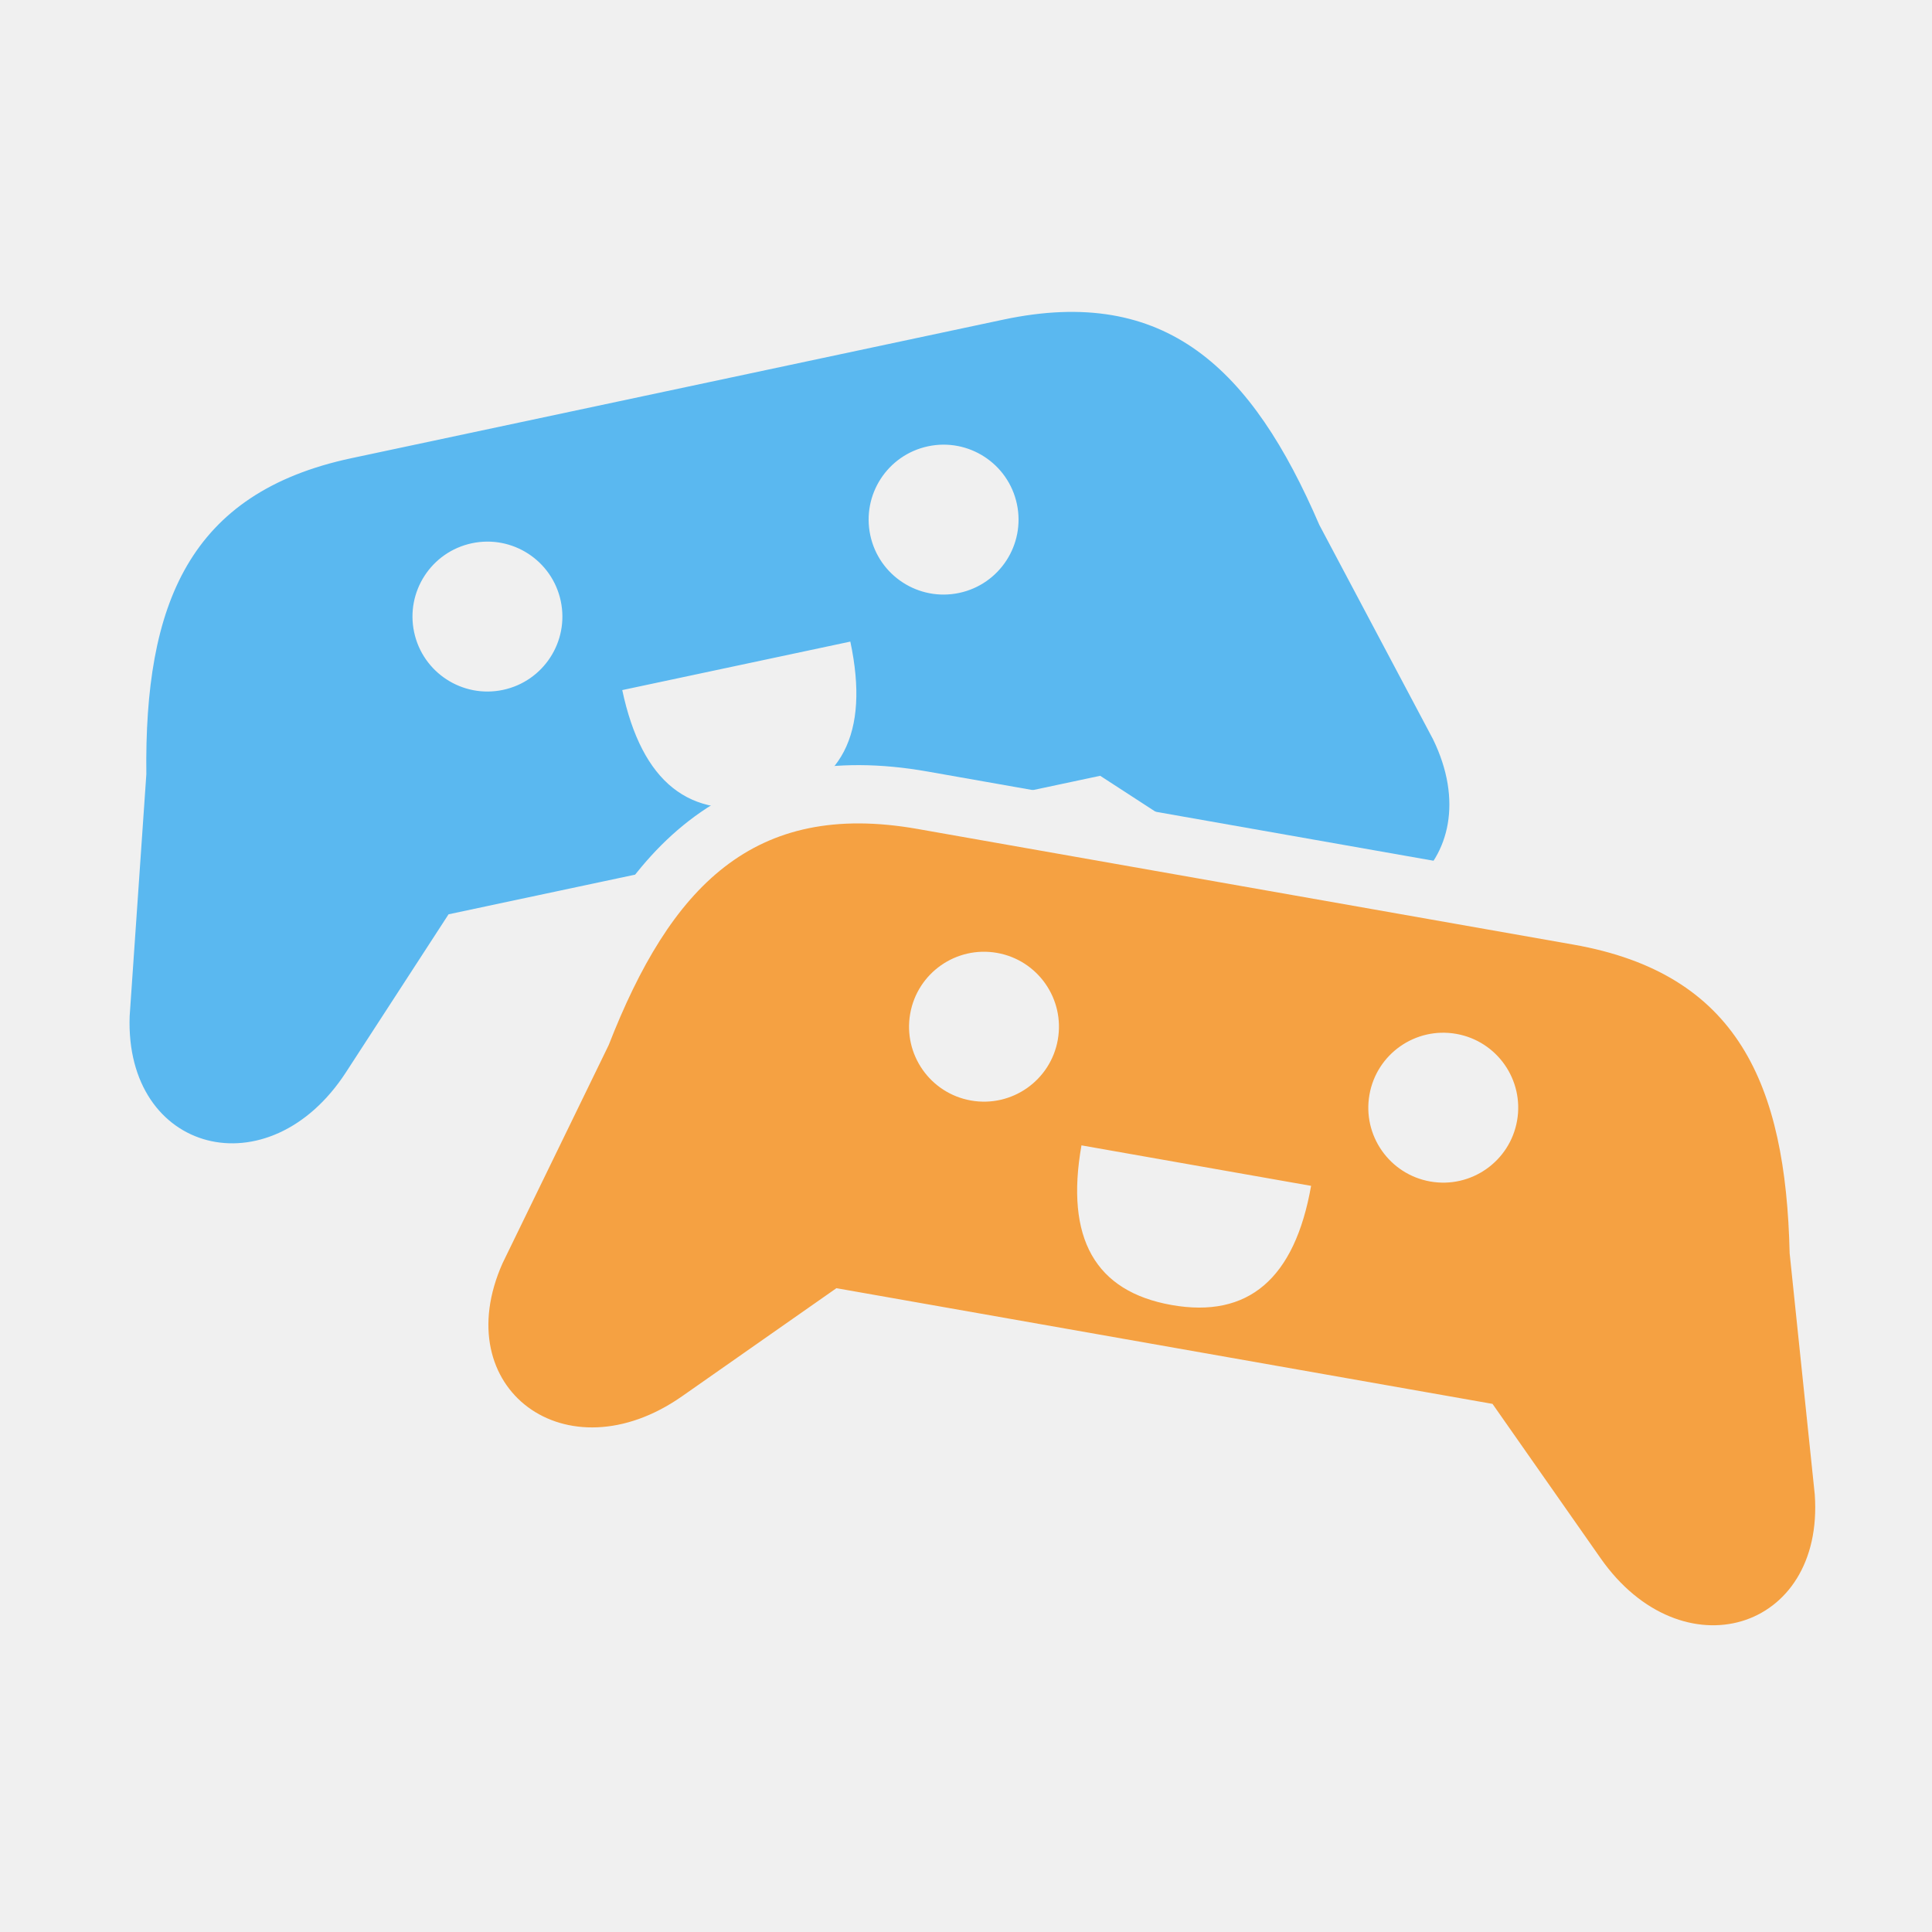
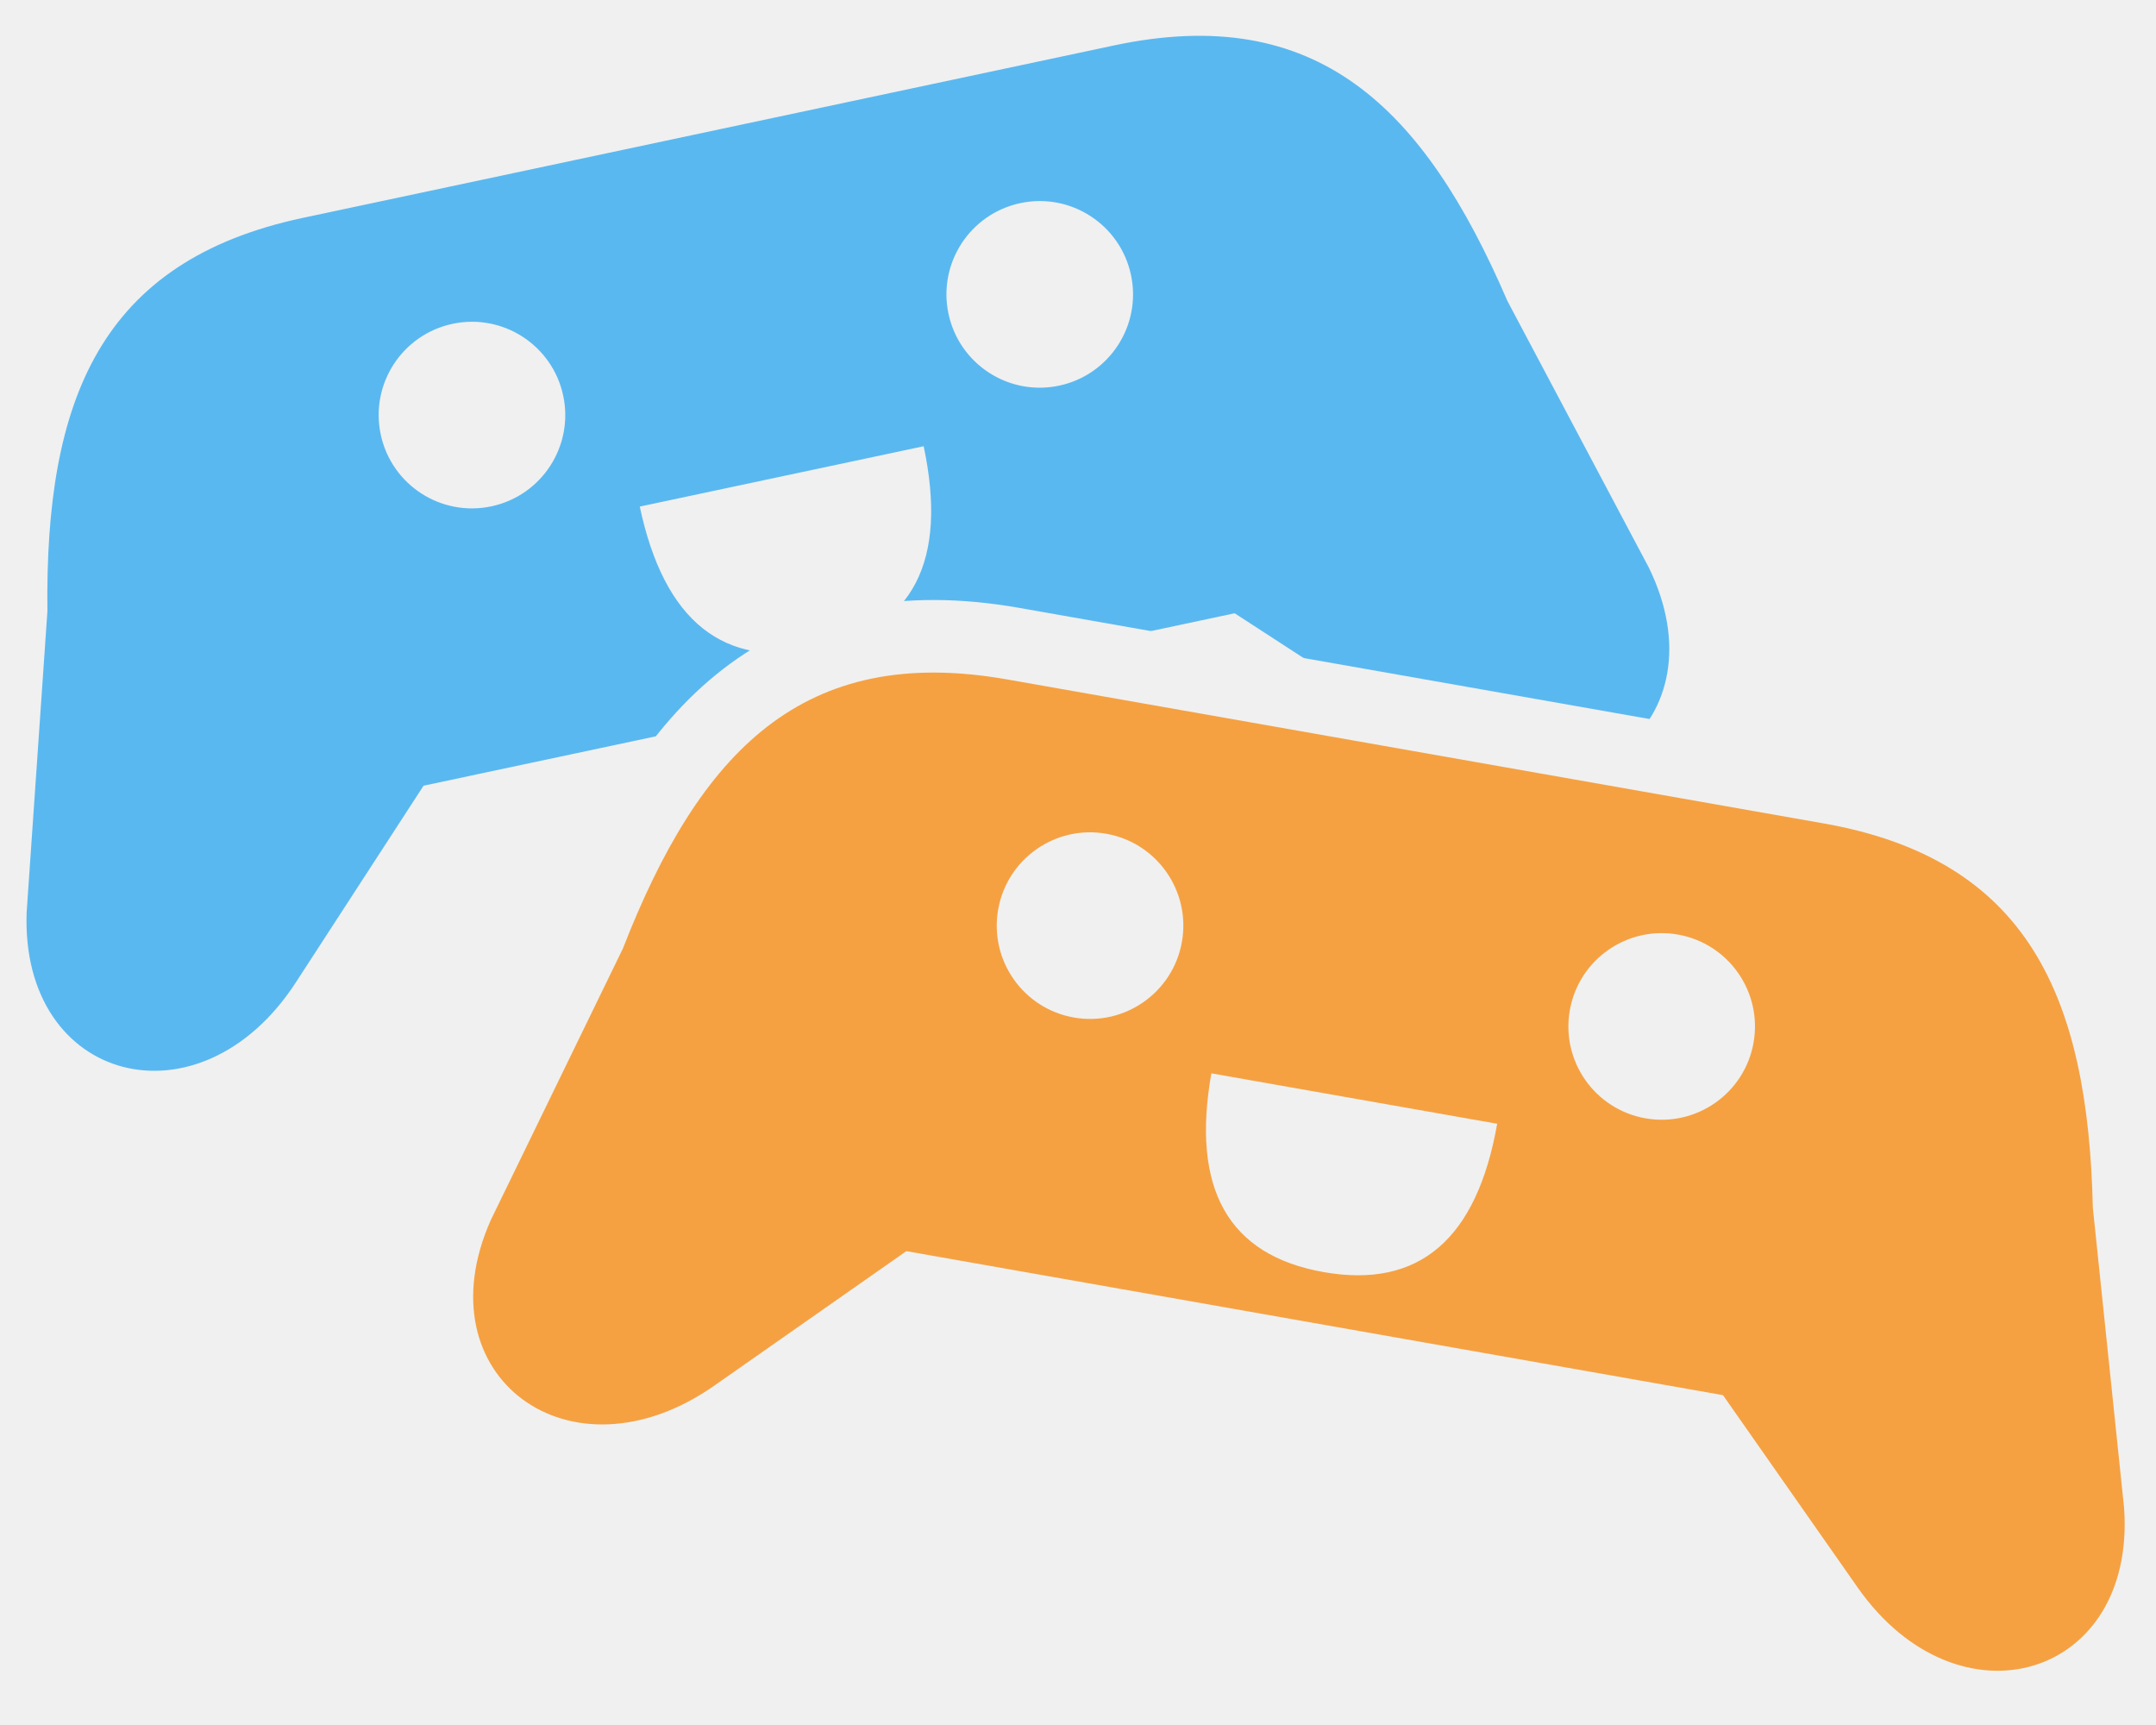
- <svg xmlns="http://www.w3.org/2000/svg" width="16" height="16" viewBox="6 11 116 116">
+ <svg xmlns="http://www.w3.org/2000/svg" width="20" height="16" viewBox="12.5 28 104 83.2">
  <defs>
    <path id="pad" fill-rule="evenodd" d="M-20 -16H20C30 -16 34 -10 36 0L40 14C42 22 34 26 28 20L20 12H-20L-28 20C-34 26 -42 22 -40 14L-36 0C-34 -10 -30 -16 -20 -16Z M-14 -5m-4.5 0a4.5 4.5 0 1 0 9 0a4.5 4.5 0 1 0 -9 0Z M14 -5m-4.5 0a4.5 4.5 0 1 0 9 0a4.5 4.5 0 1 0 -9 0Z M-7 1H7Q7 9.5 0 9.5Q-7 9.5 -7 1Z" />
    <mask id="gap" maskUnits="userSpaceOnUse" x="0" y="0" width="128" height="128">
      <rect width="128" height="128" fill="#ffffff" />
      <g transform="translate(78 80) rotate(10)">
        <use href="#pad" fill="#000000" stroke="#000000" stroke-width="7" stroke-linejoin="round" />
      </g>
    </mask>
  </defs>
  <g mask="url(#gap)">
    <g transform="translate(50 50) rotate(-12)">
      <use href="#pad" fill="#5ab8f0" />
    </g>
  </g>
  <g transform="translate(78 80) rotate(10)">
    <use href="#pad" fill="#f5a142" />
  </g>
</svg>
